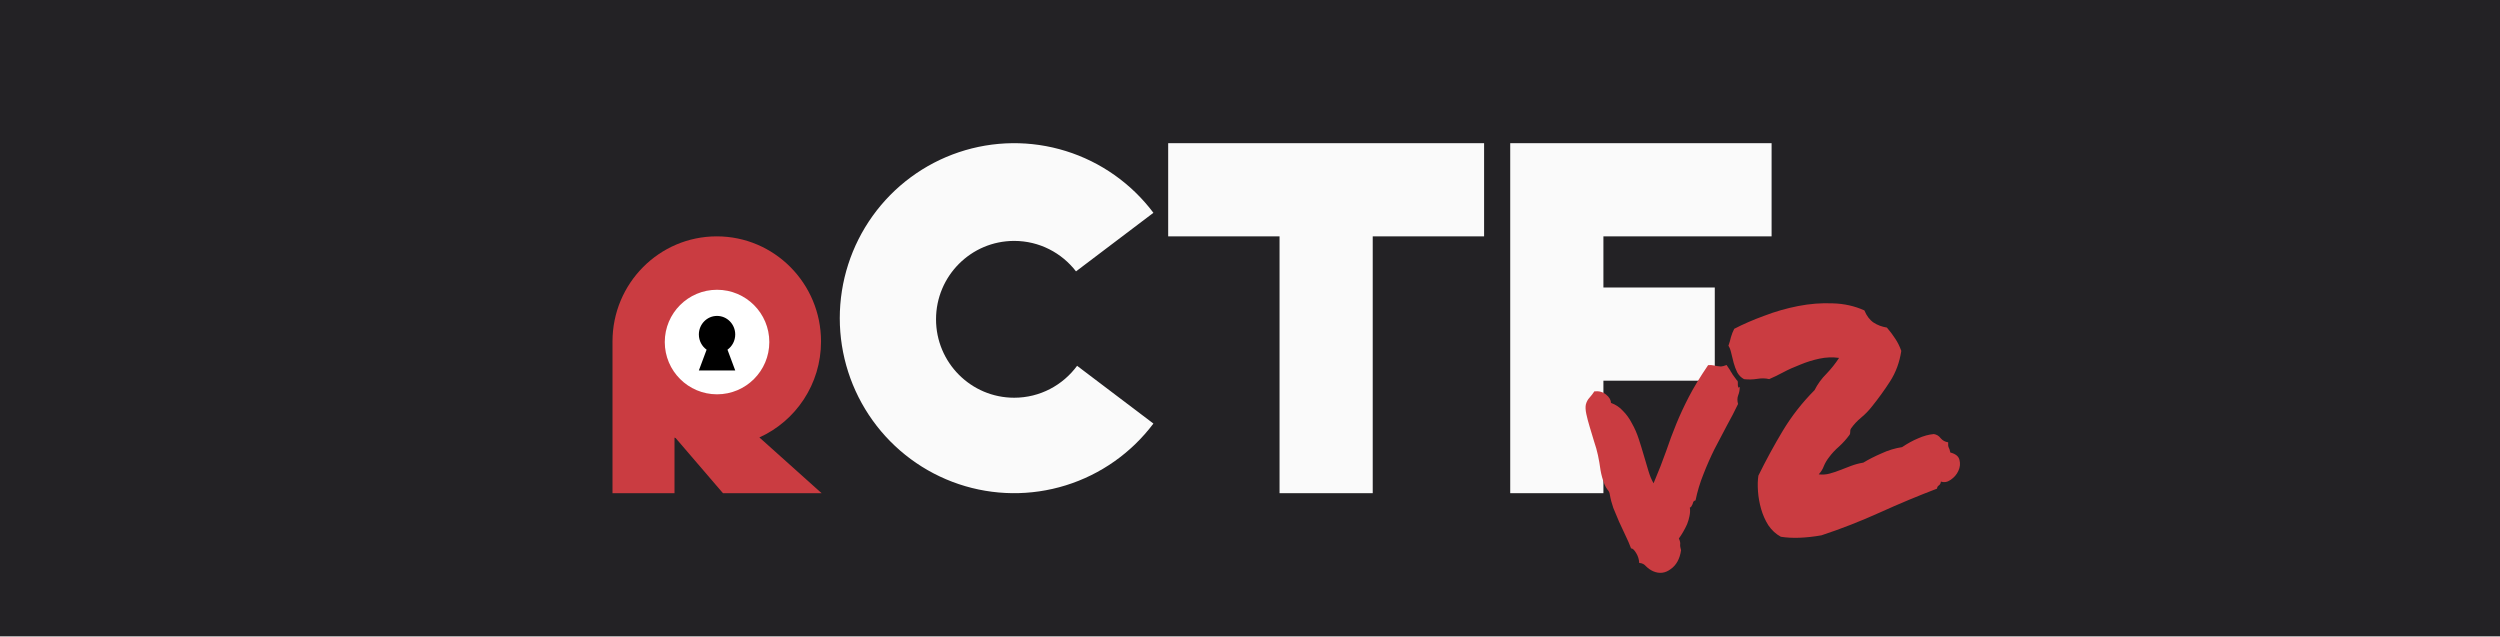
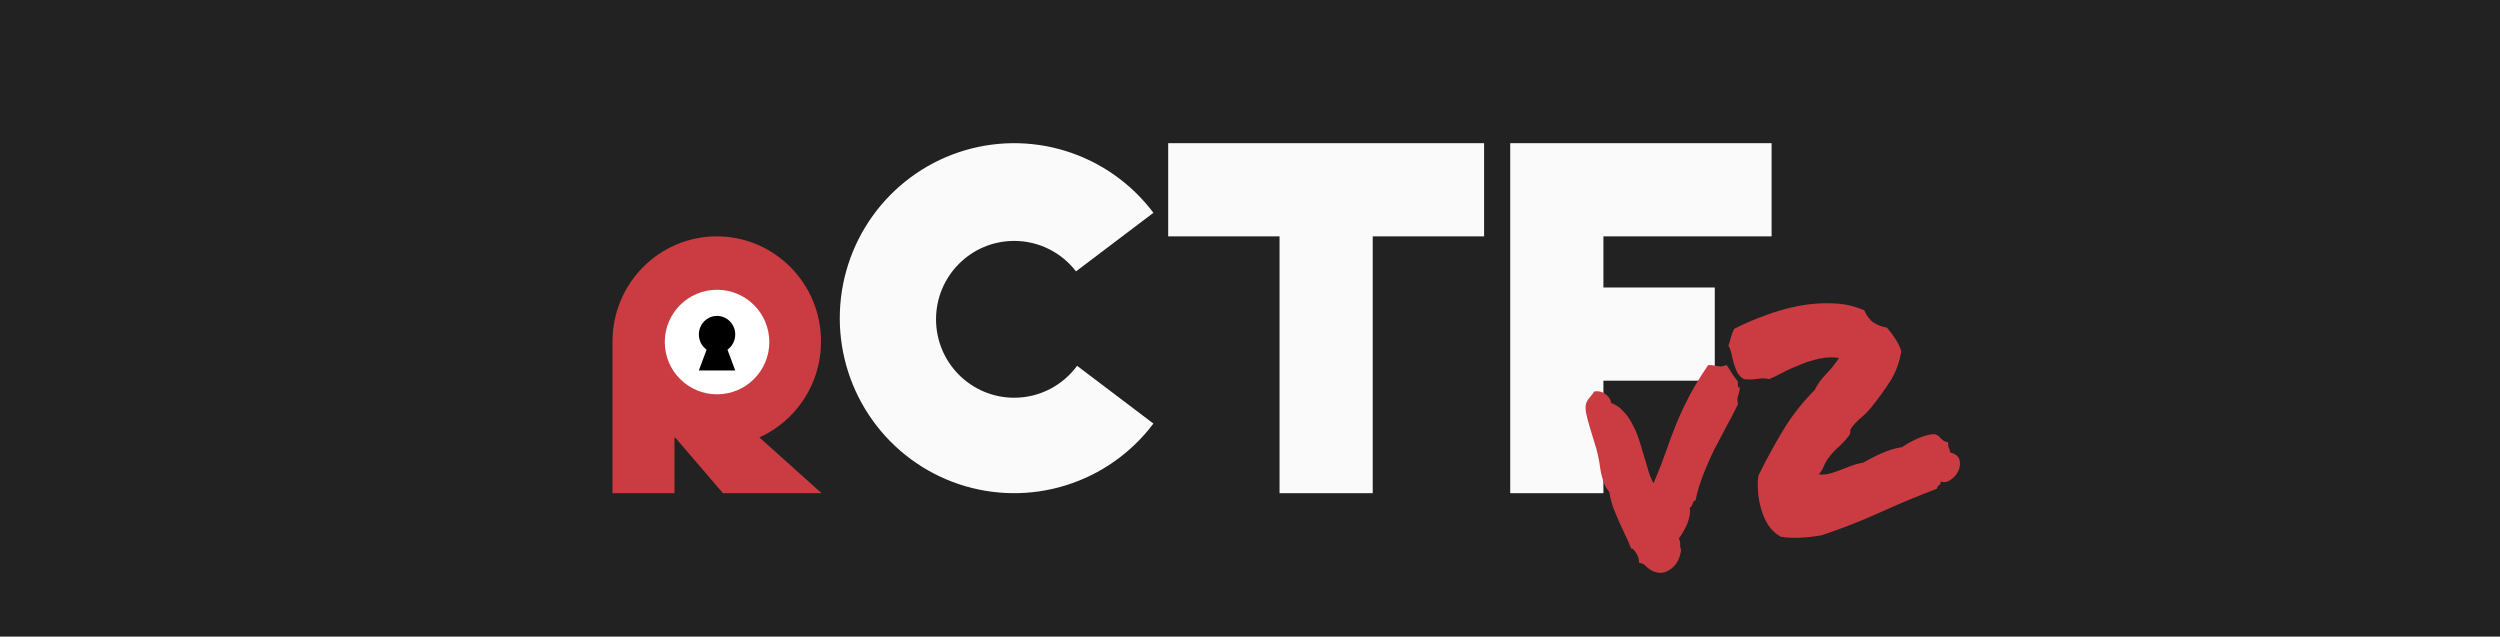
<svg xmlns="http://www.w3.org/2000/svg" width="2200" height="560" viewBox="0 0 2200 560" fill="none">
-   <g clip-path="url(#clip0_2324_3)">
-     <rect width="2200" height="560" fill="#232225" />
-     <path d="M630.752 208C681.425 208 722.504 249.414 722.504 300.5C722.504 338.116 700.231 370.486 668.257 384.942L723 434H636.208L594.617 385.548C594.262 385.394 593.908 385.239 593.556 385.081V434H539V301H539.003C539.002 300.833 539 300.667 539 300.5C539 249.414 580.079 208 630.752 208Z" fill="#CA3C41" />
-     <circle cx="631" cy="301" r="46" fill="white" />
-     <path d="M631 278C639.837 278 647 285.316 647 294.341C647 299.876 644.304 304.766 640.182 307.722L647 326H615L621.817 307.722C617.695 304.766 615 299.875 615 294.341C615 285.316 622.163 278 631 278Z" fill="black" />
-     <path d="M843.741 133.969C874.252 123.717 907.201 123.348 937.933 132.912C968.664 142.476 995.622 161.491 1015 187.268L946.888 238.814C934.311 222.503 914.614 212 892.471 212C854.494 212 823.708 242.892 823.708 281C823.708 319.108 854.494 350 892.471 350C915.186 350 935.327 338.947 947.848 321.909L1015 372.73C995.626 398.508 968.668 417.522 937.937 427.087C907.206 436.652 874.256 436.283 843.745 426.032C813.234 415.781 786.705 396.168 767.909 369.963C749.113 343.758 739 312.288 739 280.002C739 247.715 749.112 216.245 767.907 190.04C786.703 163.835 813.231 144.22 843.741 133.969Z" fill="#FAFAFA" />
-     <path d="M1559 126V208H1411V253H1509V335H1411V434H1329V126H1559Z" fill="#FAFAFA" />
-     <path d="M1306 208H1208V434H1126V208H1028V126H1306V208Z" fill="#FAFAFA" />
-     <path d="M1487.07 446.65C1487.42 449.154 1487.31 451.665 1486.74 454.181C1486.31 456.483 1485.62 458.842 1484.66 461.258C1483.67 463.497 1482.49 465.774 1481.15 468.088C1479.94 470.189 1478.69 472.114 1477.41 473.862C1478.42 476.039 1478.8 477.801 1478.54 479.147C1478.41 480.28 1478.68 481.972 1479.34 484.225C1478.21 491.837 1475.15 497.372 1470.18 500.83C1465.42 504.426 1460.31 505.059 1454.84 502.728C1452.6 501.733 1450.55 500.329 1448.69 498.516C1446.96 496.489 1444.9 495.456 1442.5 495.417C1442.38 492.309 1441.48 489.37 1439.78 486.601C1438.09 483.832 1436.6 482.491 1435.33 482.579C1434.01 478.992 1432.37 475.197 1430.41 471.195C1428.45 467.193 1426.58 463.171 1424.79 459.131C1422.97 454.915 1421.27 450.856 1419.7 446.955C1418.27 442.839 1417.27 439.001 1416.69 435.44C1416.49 433.64 1415.8 432.13 1414.61 430.909C1413.61 429.65 1412.72 428.089 1411.96 426.227C1410.39 422.325 1409.22 418.153 1408.45 413.711C1407.83 409.055 1407.08 404.701 1406.21 400.649C1405.38 396.773 1404.24 392.689 1402.77 388.398C1401.43 383.892 1400.16 379.651 1398.94 375.675C1397.68 371.522 1396.7 367.771 1395.98 364.424C1395.23 360.9 1395.09 358.075 1395.55 355.949C1396.16 353.609 1397.21 351.634 1398.71 350.024C1400.35 348.201 1401.79 346.326 1403.03 344.402C1406.98 343.926 1410.41 344.852 1413.3 347.182C1416.19 349.511 1417.64 351.966 1417.64 354.545C1421.83 356.045 1425.37 358.418 1428.28 361.666C1431.32 364.7 1433.95 368.376 1436.16 372.693C1438.51 376.796 1440.5 381.346 1442.12 386.342C1443.7 391.162 1445.2 396.001 1446.6 400.859C1447.97 405.54 1449.3 410.046 1450.6 414.375C1451.89 418.704 1453.41 422.341 1455.14 425.287C1459.66 414.556 1463.36 405.108 1466.22 396.943C1469.04 388.602 1472.03 380.595 1475.18 372.921C1478.32 365.247 1481.98 357.372 1486.15 349.296C1490.32 341.22 1495.98 331.905 1503.12 321.352C1504.92 321.152 1506.4 321.203 1507.57 321.505C1508.92 321.77 1510.07 321.985 1511.03 322.149C1511.98 322.313 1513.11 322.439 1514.42 322.528C1515.69 322.441 1517.35 321.995 1519.39 321.191C1520.47 322.802 1521.28 324.01 1521.82 324.816C1522.32 325.445 1522.76 326.182 1523.12 327.025C1523.62 327.654 1524.18 328.548 1524.8 329.706C1525.59 330.826 1526.76 332.418 1528.31 334.483C1528.95 334.898 1529.28 335.565 1529.29 336.484C1529.3 337.403 1529.31 338.321 1529.32 339.24C1529.47 339.944 1529.59 340.473 1529.66 340.825C1529.74 341.178 1530.18 341.084 1530.98 340.543C1530.98 343.122 1530.5 345.62 1529.55 348.035C1528.73 350.237 1528.71 352.728 1529.49 355.509C1526.56 361.661 1523.24 368.083 1519.51 374.775C1515.96 381.429 1512.36 388.279 1508.7 395.323C1505.23 402.33 1502 409.652 1499.03 417.288C1496.02 424.748 1493.7 432.429 1492.07 440.33C1491.19 440.518 1490.54 440.933 1490.13 441.575C1489.89 442.179 1489.67 442.87 1489.46 443.651C1489.22 444.254 1488.9 444.877 1488.48 445.519C1488.24 446.122 1487.77 446.5 1487.07 446.65ZM1716.3 398.206C1720.98 399.417 1723.66 401.608 1724.34 404.779C1725.19 407.912 1724.86 411.115 1723.35 414.385C1721.98 417.442 1719.77 420.033 1716.72 422.158C1713.85 424.245 1710.93 424.779 1707.94 423.758C1707.89 425.243 1707.31 426.381 1706.19 427.173C1705.21 427.752 1704.67 428.695 1704.58 430.004C1688.06 436.299 1671.31 443.286 1654.35 450.966C1637.38 458.645 1620.21 465.355 1602.83 471.096C1588.97 473.505 1577.09 473.927 1567.17 472.361C1562.8 469.981 1559.13 466.619 1556.17 462.277C1553.4 457.896 1551.27 453.101 1549.78 447.891C1548.3 442.681 1547.39 437.534 1547.04 432.45C1546.65 427.191 1546.76 422.56 1547.38 418.559C1554.06 404.973 1561.2 391.84 1568.81 379.161C1576.55 366.267 1585.88 354.325 1596.8 343.333C1599.52 337.961 1603.01 333.163 1607.26 328.937C1611.48 324.536 1615.18 319.875 1618.37 314.957C1612.67 314.149 1606.91 314.366 1601.1 315.609C1595.28 316.851 1589.67 318.604 1584.26 320.866C1578.81 322.952 1573.77 325.227 1569.14 327.691C1564.5 330.154 1560.41 332.134 1556.86 333.63C1553.74 332.823 1550.23 332.745 1546.31 333.398C1542.58 334.012 1538.73 334.098 1534.76 333.656C1532.27 332.346 1530.29 330.376 1528.8 327.745C1527.49 325.077 1526.43 322.264 1525.62 319.307C1524.8 316.349 1524.11 313.549 1523.54 310.906C1522.94 308.087 1522.1 305.872 1521.02 304.261C1521.94 301.67 1522.68 299.116 1523.25 296.599C1523.99 294.046 1524.95 291.63 1526.12 289.353C1533.91 285.293 1542.68 281.485 1552.42 277.929C1562.12 274.197 1572.1 271.327 1582.36 269.319C1592.62 267.311 1602.76 266.524 1612.81 266.957C1622.81 267.214 1632.09 269.282 1640.66 273.162C1642.6 277.907 1645.29 281.476 1648.75 283.868C1652.17 286.085 1656.08 287.553 1660.47 288.272C1663.16 291.381 1665.61 294.635 1667.81 298.034C1669.97 301.256 1671.75 304.837 1673.14 308.776C1671.62 318.867 1668.29 327.868 1663.16 335.78C1658.18 343.478 1652.99 350.667 1647.6 357.345C1644.72 361.094 1641.47 364.458 1637.87 367.438C1634.27 370.418 1631.28 373.638 1628.89 377.097C1628.33 377.952 1628.1 379.015 1628.19 380.286C1628.24 381.381 1627.96 382.268 1627.37 382.947C1624.8 386.444 1621.83 389.752 1618.44 392.87C1615.02 395.813 1612.02 399.033 1609.45 402.529C1607.57 404.957 1606.09 407.485 1604.99 410.115C1604.07 412.706 1602.57 415.146 1600.48 417.435C1603.87 417.815 1607.05 417.596 1610.01 416.78C1613.14 415.926 1616.24 414.896 1619.3 413.689C1622.53 412.445 1625.77 411.201 1629 409.957C1632.41 408.676 1635.99 407.727 1639.72 407.113C1644.46 404.259 1649.77 401.556 1655.68 399.005C1661.54 396.278 1667.59 394.431 1673.84 393.466C1678.67 390.222 1683.37 387.651 1687.94 385.753C1692.65 383.642 1697.26 382.38 1701.78 381.967C1704.25 382.358 1706.27 383.586 1707.81 385.651C1709.54 387.677 1711.72 388.868 1714.38 389.221C1714.27 391.272 1714.39 392.719 1714.76 393.563C1715.3 394.368 1715.81 395.916 1716.3 398.206Z" fill="#CA3C41" />
+   <rect width="2200" height="560" fill="#1E1E1E" />
+   <g id="Frame 1" clip-path="url(#clip0_130_2)">
+     <rect width="2200" height="560" fill="#222222" />
+     <g id="wordmark-dark">
+       <g id="R">
+         <path id="Union" d="M630.752 208C681.425 208 722.504 249.414 722.504 300.5C722.504 338.116 700.231 370.486 668.257 384.942L723 434H636.208L594.617 385.548C594.262 385.394 593.908 385.239 593.556 385.081V434H539V301H539.003C539.002 300.833 539 300.667 539 300.5C539 249.414 580.079 208 630.752 208Z" fill="#CA3C41" />
+         <circle id="Inner" cx="631" cy="301" r="46" fill="white" />
+         <path id="Union_2" d="M631 278C639.837 278 647 285.316 647 294.341C647 299.876 644.304 304.766 640.182 307.722L647 326H615L621.817 307.722C617.695 304.766 615 299.875 615 294.341C615 285.316 622.163 278 631 278Z" fill="black" />
+       </g>
+       <path id="Subtract" d="M843.741 133.969C874.252 123.717 907.201 123.348 937.933 132.912C968.664 142.476 995.622 161.491 1015 187.268L946.888 238.814C934.311 222.503 914.614 212 892.471 212C854.494 212 823.708 242.892 823.708 281C823.708 319.108 854.494 350 892.471 350C915.186 350 935.327 338.947 947.848 321.909L1015 372.73C995.626 398.508 968.668 417.522 937.937 427.087C907.206 436.652 874.256 436.283 843.745 426.032C813.234 415.781 786.705 396.168 767.909 369.963C749.113 343.758 739 312.288 739 280.002C739 247.715 749.112 216.245 767.907 190.04C786.703 163.835 813.231 144.22 843.741 133.969Z" fill="#FAFAFA" />
+       <path id="Union_3" d="M1559 126V208H1411V253H1509V335H1411V434H1329V126H1559Z" fill="#FAFAFA" />
+       <path id="Union_4" d="M1306 208H1208V434H1126V208H1028V126H1306V208Z" fill="#FAFAFA" />
+     </g>
+     <path id="v2" d="M1487.07 446.65C1487.42 449.154 1487.31 451.665 1486.74 454.181C1486.31 456.483 1485.62 458.842 1484.66 461.258C1483.67 463.497 1482.49 465.774 1481.15 468.088C1479.94 470.189 1478.69 472.114 1477.41 473.862C1478.42 476.039 1478.8 477.801 1478.54 479.147C1478.41 480.28 1478.68 481.972 1479.34 484.225C1478.21 491.837 1475.15 497.372 1470.18 500.83C1465.42 504.426 1460.31 505.059 1454.84 502.728C1452.6 501.733 1450.55 500.329 1448.69 498.516C1446.96 496.489 1444.9 495.456 1442.5 495.417C1442.38 492.309 1441.48 489.37 1439.78 486.601C1438.09 483.832 1436.6 482.491 1435.33 482.579C1434.01 478.992 1432.37 475.197 1430.41 471.195C1428.45 467.193 1426.58 463.171 1424.79 459.131C1422.97 454.915 1421.27 450.856 1419.7 446.955C1418.27 442.839 1417.27 439.001 1416.69 435.44C1416.49 433.64 1415.8 432.13 1414.61 430.909C1413.61 429.65 1412.72 428.089 1411.96 426.227C1410.39 422.325 1409.22 418.153 1408.45 413.711C1407.83 409.055 1407.08 404.701 1406.21 400.649C1405.38 396.773 1404.24 392.689 1402.77 388.398C1401.43 383.892 1400.16 379.651 1398.94 375.675C1397.68 371.522 1396.7 367.771 1395.98 364.424C1395.23 360.9 1395.09 358.075 1395.55 355.949C1396.16 353.609 1397.21 351.634 1398.71 350.024C1400.35 348.201 1401.79 346.326 1403.03 344.402C1406.98 343.926 1410.41 344.852 1413.3 347.182C1416.19 349.511 1417.64 351.966 1417.64 354.545C1421.83 356.045 1425.37 358.418 1428.28 361.666C1431.32 364.7 1433.95 368.376 1436.16 372.693C1438.51 376.796 1440.5 381.346 1442.12 386.342C1443.7 391.162 1445.2 396.001 1446.6 400.859C1447.97 405.54 1449.3 410.046 1450.6 414.375C1451.89 418.704 1453.41 422.341 1455.14 425.287C1459.66 414.556 1463.36 405.108 1466.22 396.943C1469.04 388.602 1472.03 380.595 1475.18 372.921C1478.32 365.247 1481.98 357.372 1486.15 349.296C1490.32 341.22 1495.98 331.905 1503.12 321.352C1504.92 321.152 1506.4 321.203 1507.57 321.505C1508.92 321.77 1510.07 321.985 1511.03 322.149C1511.98 322.313 1513.11 322.439 1514.42 322.528C1515.69 322.441 1517.35 321.995 1519.39 321.191C1520.47 322.802 1521.28 324.01 1521.82 324.816C1522.32 325.445 1522.76 326.182 1523.12 327.025C1523.62 327.654 1524.18 328.548 1524.8 329.706C1525.59 330.826 1526.76 332.418 1528.31 334.483C1528.95 334.898 1529.28 335.565 1529.29 336.484C1529.3 337.403 1529.31 338.321 1529.32 339.24C1529.47 339.944 1529.59 340.473 1529.66 340.825C1529.74 341.178 1530.18 341.084 1530.98 340.543C1530.98 343.122 1530.5 345.62 1529.55 348.035C1528.73 350.237 1528.71 352.728 1529.49 355.509C1526.56 361.661 1523.24 368.083 1519.51 374.775C1515.96 381.429 1512.36 388.279 1508.7 395.323C1505.23 402.33 1502 409.652 1499.03 417.288C1496.02 424.748 1493.7 432.429 1492.07 440.33C1491.19 440.518 1490.54 440.933 1490.13 441.575C1489.89 442.179 1489.67 442.87 1489.46 443.651C1489.22 444.254 1488.9 444.877 1488.48 445.519C1488.24 446.122 1487.77 446.5 1487.07 446.65ZM1716.3 398.206C1720.98 399.417 1723.66 401.608 1724.34 404.779C1725.19 407.912 1724.86 411.115 1723.35 414.385C1721.98 417.442 1719.77 420.033 1716.72 422.158C1713.85 424.245 1710.93 424.779 1707.94 423.758C1707.89 425.243 1707.31 426.381 1706.19 427.173C1705.21 427.752 1704.67 428.695 1704.58 430.004C1688.06 436.299 1671.31 443.286 1654.35 450.966C1637.38 458.645 1620.21 465.355 1602.83 471.096C1588.97 473.505 1577.09 473.927 1567.17 472.361C1562.8 469.981 1559.13 466.619 1556.17 462.277C1553.4 457.896 1551.27 453.101 1549.78 447.891C1548.3 442.681 1547.39 437.534 1547.04 432.45C1546.65 427.191 1546.76 422.56 1547.38 418.559C1554.06 404.973 1561.2 391.84 1568.81 379.161C1576.55 366.267 1585.88 354.325 1596.8 343.333C1599.52 337.961 1603.01 333.163 1607.26 328.937C1611.48 324.536 1615.18 319.875 1618.37 314.957C1612.67 314.149 1606.91 314.366 1601.1 315.609C1595.28 316.851 1589.67 318.604 1584.26 320.866C1578.81 322.952 1573.77 325.227 1569.14 327.691C1564.5 330.154 1560.41 332.134 1556.86 333.63C1553.74 332.823 1550.23 332.745 1546.31 333.398C1542.58 334.012 1538.73 334.098 1534.76 333.656C1532.27 332.346 1530.29 330.376 1528.8 327.745C1527.49 325.077 1526.43 322.264 1525.62 319.307C1524.8 316.349 1524.11 313.549 1523.54 310.906C1522.94 308.087 1522.1 305.872 1521.02 304.261C1521.94 301.67 1522.68 299.116 1523.25 296.599C1523.99 294.046 1524.95 291.63 1526.12 289.353C1533.91 285.293 1542.68 281.485 1552.42 277.929C1562.12 274.197 1572.1 271.327 1582.36 269.319C1592.62 267.311 1602.76 266.524 1612.81 266.957C1622.81 267.214 1632.09 269.282 1640.66 273.162C1642.6 277.907 1645.29 281.476 1648.75 283.868C1652.17 286.085 1656.08 287.553 1660.47 288.272C1663.16 291.381 1665.61 294.635 1667.81 298.034C1669.97 301.256 1671.75 304.837 1673.14 308.776C1671.62 318.867 1668.29 327.868 1663.16 335.78C1658.18 343.478 1652.99 350.667 1647.6 357.345C1644.72 361.094 1641.47 364.458 1637.87 367.438C1634.27 370.418 1631.28 373.638 1628.89 377.097C1628.33 377.952 1628.1 379.015 1628.19 380.286C1628.24 381.381 1627.96 382.268 1627.37 382.947C1624.8 386.444 1621.83 389.752 1618.44 392.87C1615.02 395.813 1612.02 399.033 1609.45 402.529C1607.57 404.957 1606.09 407.485 1604.99 410.115C1604.07 412.706 1602.57 415.146 1600.48 417.435C1603.87 417.815 1607.05 417.596 1610.01 416.78C1613.14 415.926 1616.24 414.896 1619.3 413.689C1622.53 412.445 1625.77 411.201 1629 409.957C1632.41 408.676 1635.99 407.727 1639.72 407.113C1644.46 404.259 1649.77 401.556 1655.68 399.005C1661.54 396.278 1667.59 394.431 1673.84 393.466C1678.67 390.222 1683.37 387.651 1687.94 385.753C1692.65 383.642 1697.26 382.38 1701.78 381.967C1704.25 382.358 1706.27 383.586 1707.81 385.651C1709.54 387.677 1711.72 388.868 1714.38 389.221C1714.27 391.272 1714.39 392.719 1714.76 393.563C1715.3 394.368 1715.81 395.916 1716.3 398.206Z" fill="#CA3C41" />
  </g>
  <defs>
-     <clipPath id="clip0_2324_3">
+     <clipPath id="clip0_130_2">
      <rect width="2200" height="560" fill="white" />
    </clipPath>
  </defs>
</svg>
